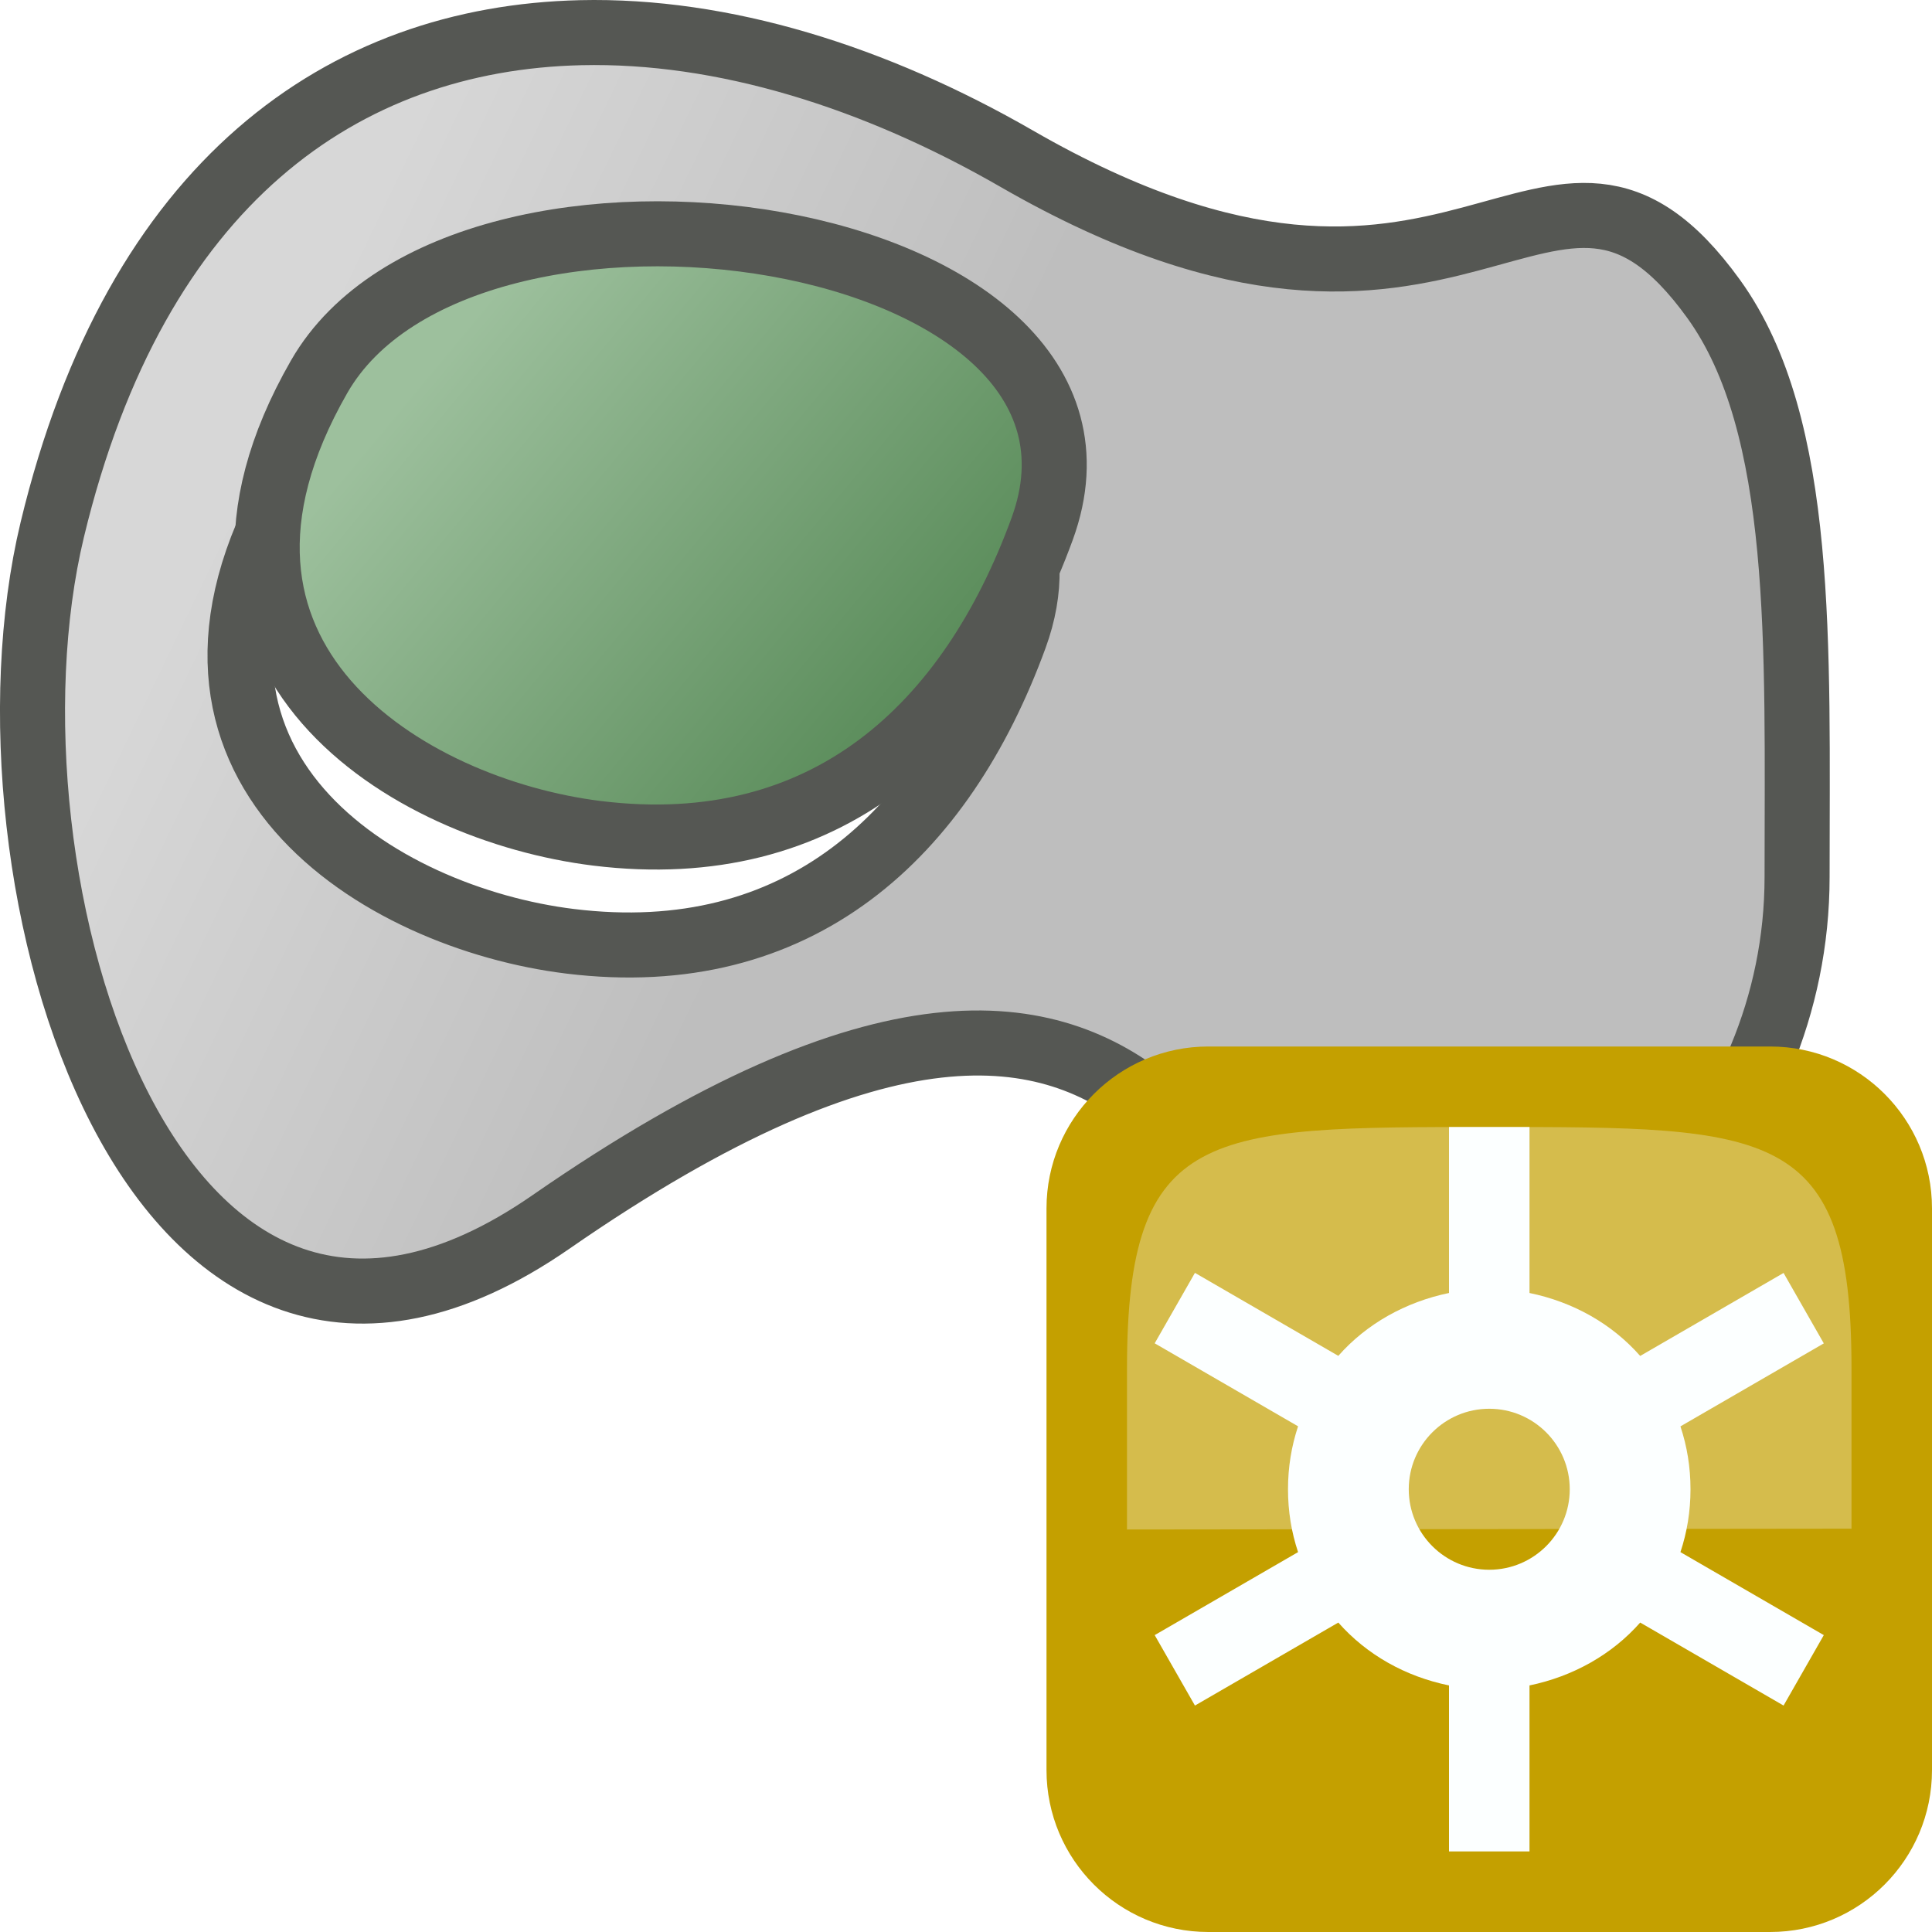
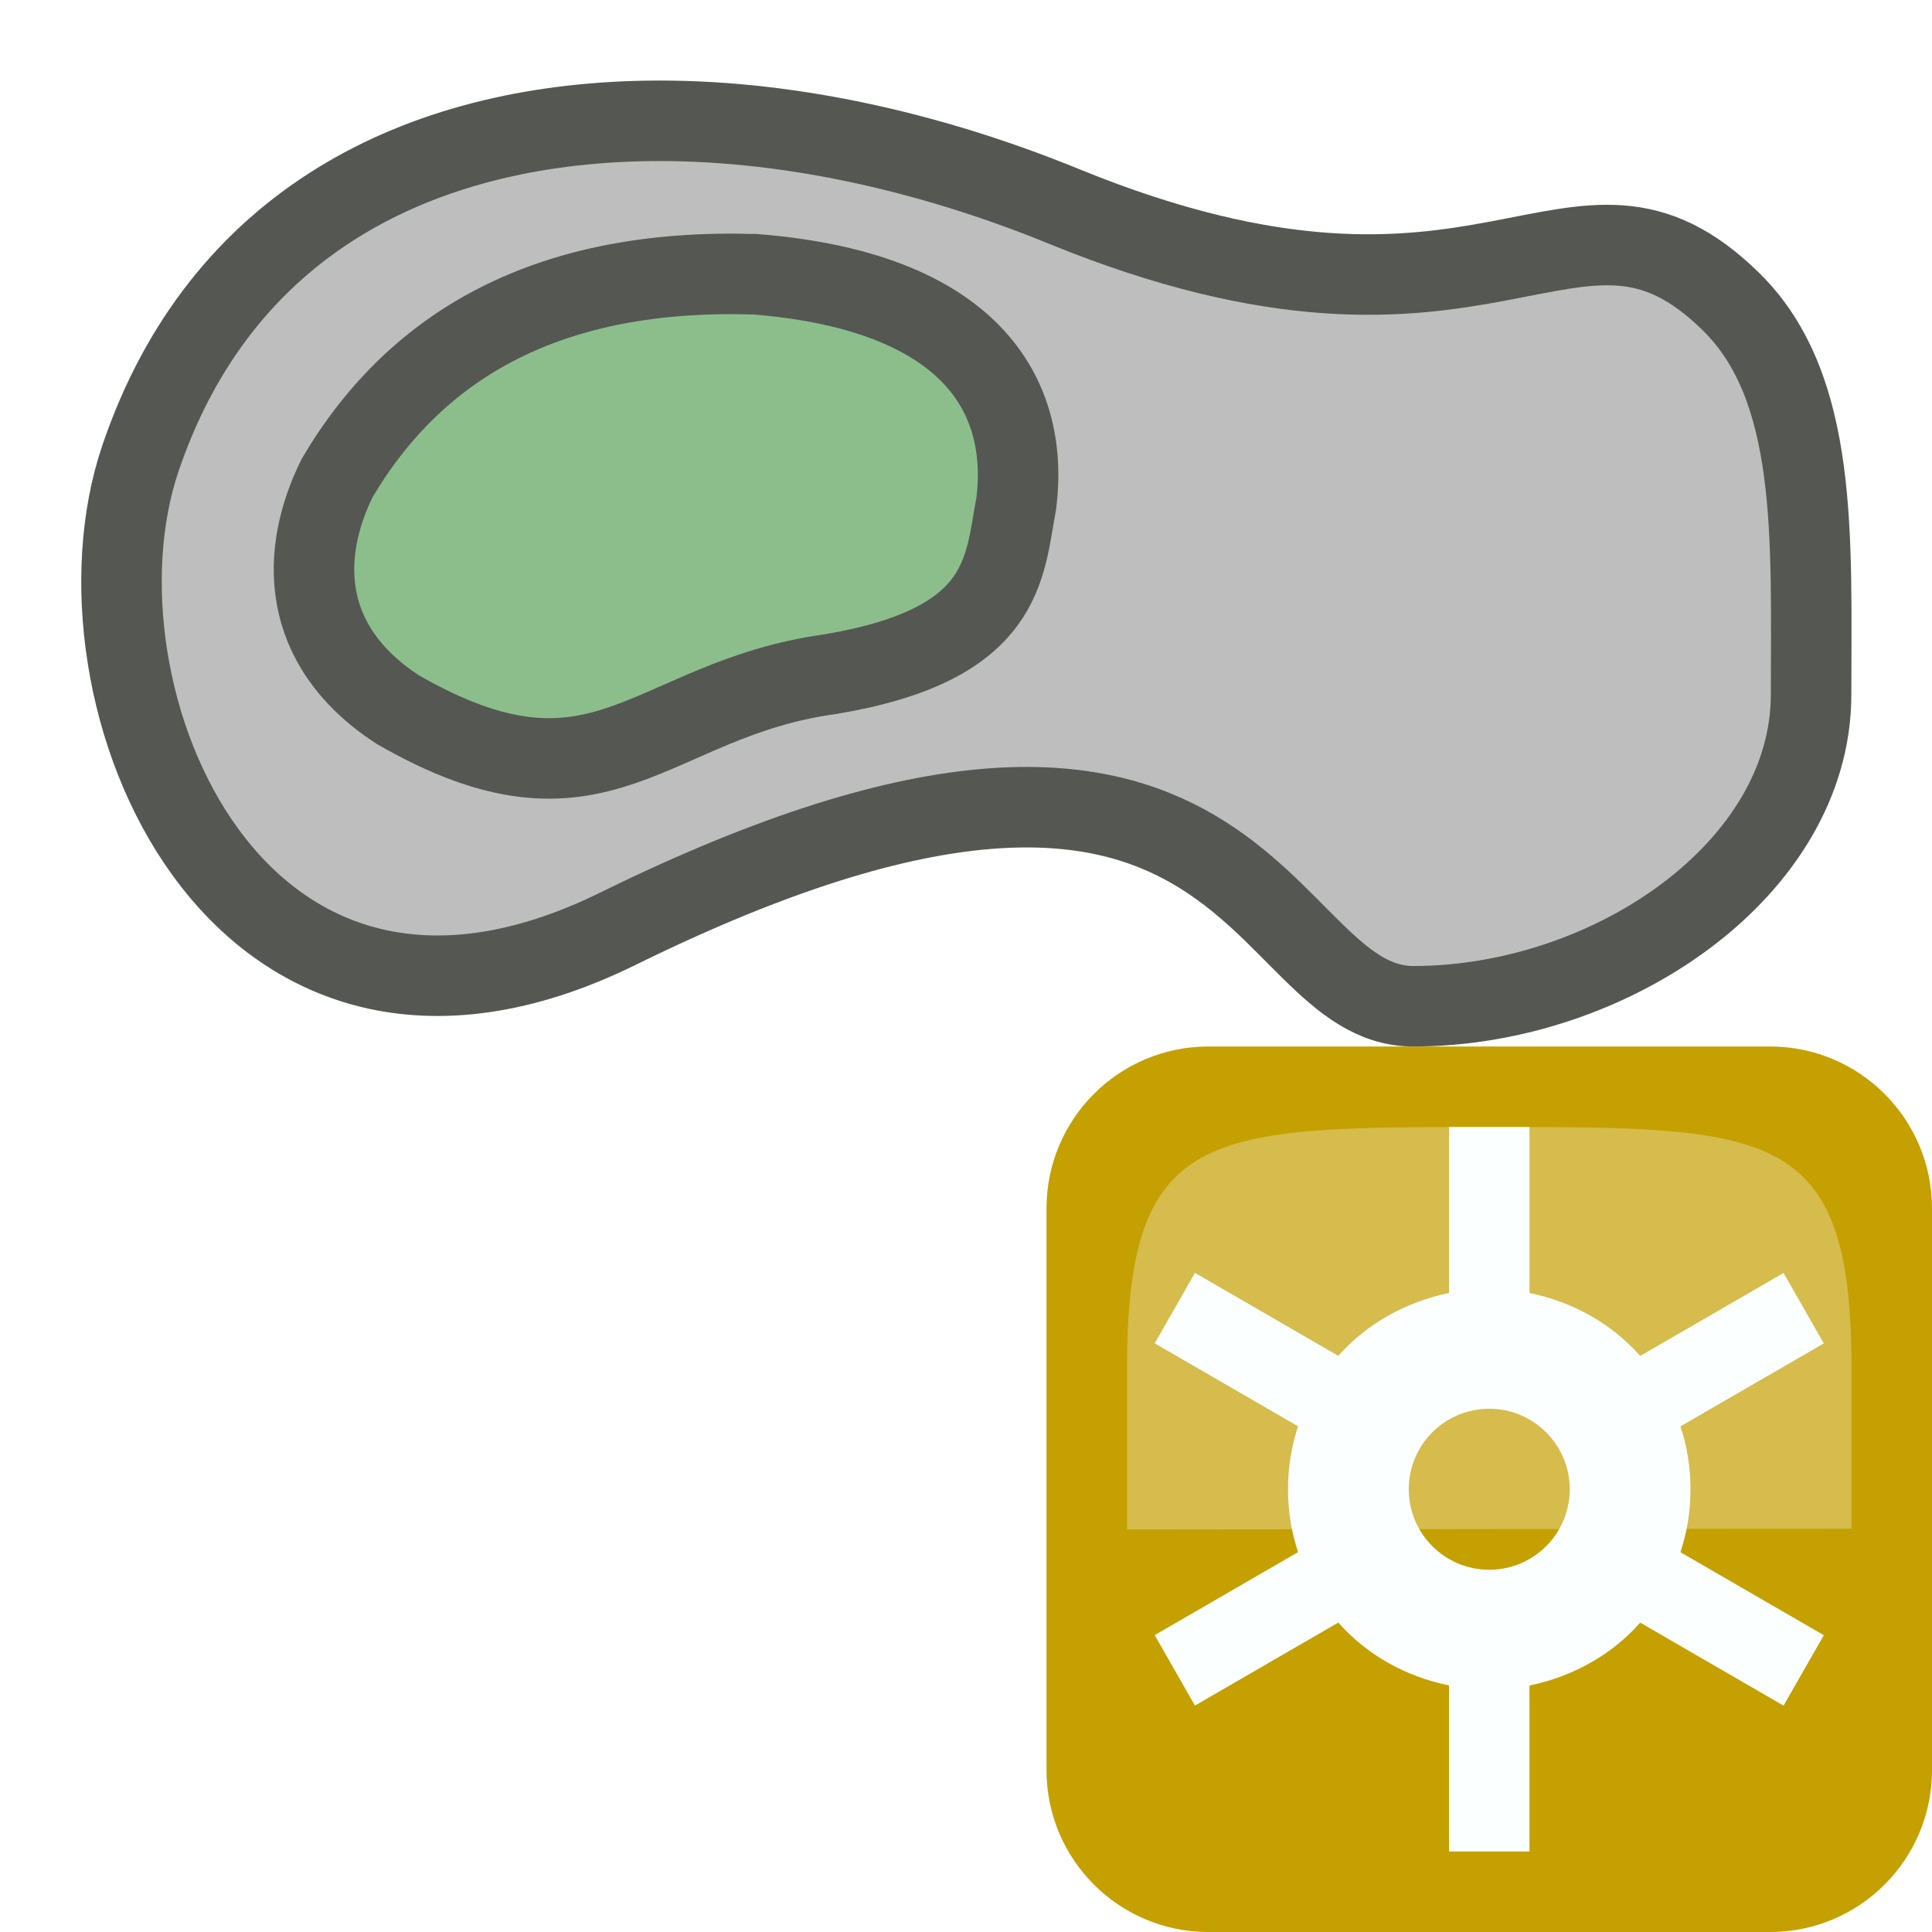
- <svg xmlns="http://www.w3.org/2000/svg" xmlns:xlink="http://www.w3.org/1999/xlink" width="24" height="24" id="svg5692" version="1.1" style="display:inline">
+ <svg xmlns="http://www.w3.org/2000/svg" xmlns:xlink="http://www.w3.org/1999/xlink" width="24" height="24" id="svg5692" version="1.1" style="display:inline" viewBox="0 0 24 24">
  <defs id="defs5694">
    <linearGradient id="linearGradient3657">
      <stop style="stop-color:#fce94f;stop-opacity:1;" offset="0" id="stop3659" />
      <stop style="stop-color:#e7ce04;stop-opacity:1;" offset="1" id="stop3661" />
    </linearGradient>
    <linearGradient id="linearGradient2877">
      <stop style="stop-color:#edd400;stop-opacity:1;" offset="0" id="stop2879" />
      <stop style="stop-color:#c2ad00;stop-opacity:1;" offset="1" id="stop2881" />
    </linearGradient>
    <linearGradient id="linearGradient4042">
      <stop style="stop-color:#f2d6a9;stop-opacity:1;" offset="0" id="stop4044" />
      <stop style="stop-color:#e9b96e;stop-opacity:1;" offset="1" id="stop4046" />
    </linearGradient>
    <linearGradient id="linearGradient2843">
      <stop style="stop-color:#eeeeec;stop-opacity:1;" offset="0" id="stop2845" />
      <stop style="stop-color:#c8c8c2;stop-opacity:1;" offset="1" id="stop2847" />
    </linearGradient>
    <linearGradient id="linearGradient2835">
      <stop style="stop-color:#ccf2a6;stop-opacity:1;" offset="0" id="stop2837" />
      <stop style="stop-color:#8ae234;stop-opacity:1;" offset="1" id="stop2839" />
    </linearGradient>
    <radialGradient xlink:href="#linearGradient4042" id="radialGradient4048" cx="0.5" cy="17.838" fx="0.5" fy="17.838" r="6.159" gradientTransform="matrix(0.8118545,0.9742254,-1.105248,0.9210397,19.80998,-0.4170292)" gradientUnits="userSpaceOnUse" />
    <radialGradient xlink:href="#linearGradient4042-2" id="radialGradient4048-2" cx="8.577" cy="3.866" fx="8.577" fy="3.866" r="6.159" gradientTransform="matrix(0.8118545,1.136596,-1.170727,0.8362331,20.06315,-1.481798)" gradientUnits="userSpaceOnUse" />
    <linearGradient id="linearGradient4042-2">
      <stop style="stop-color:#f2d6a9;stop-opacity:1;" offset="0" id="stop4044-8" />
      <stop style="stop-color:#e9b96e;stop-opacity:1;" offset="1" id="stop4046-4" />
    </linearGradient>
    <radialGradient r="6.159" fy="17.838" fx="0.5" cy="17.838" cx="0.5" gradientTransform="matrix(0.8118545,0.9742254,-1.105248,0.9210397,19.80998,-8.417029)" gradientUnits="userSpaceOnUse" id="radialGradient4067" xlink:href="#linearGradient4042-2" />
    <radialGradient xlink:href="#linearGradient4042-2" id="radialGradient4094" gradientUnits="userSpaceOnUse" gradientTransform="matrix(0.8118545,1.136596,-1.170727,0.8362331,20.06315,-1.481798)" cx="8.577" cy="3.866" fx="8.577" fy="3.866" r="6.159" />
    <radialGradient xlink:href="#linearGradient4042-2" id="radialGradient4097" gradientUnits="userSpaceOnUse" gradientTransform="matrix(0.8118545,1.136596,-1.170727,0.8362331,20.06315,-1.481798)" cx="8.577" cy="3.866" fx="8.577" fy="3.866" r="6.159" />
    <radialGradient xlink:href="#linearGradient4042-2" id="radialGradient4100" gradientUnits="userSpaceOnUse" gradientTransform="matrix(0.8118545,1.136596,-1.170727,0.8362331,20.06315,-1.481798)" cx="8.577" cy="3.866" fx="8.577" fy="3.866" r="6.159" />
    <radialGradient xlink:href="#linearGradient4042-2" id="radialGradient4103" gradientUnits="userSpaceOnUse" gradientTransform="matrix(0.8118545,1.136596,-1.170727,0.8362331,20.06315,-1.481798)" cx="8.577" cy="3.866" fx="8.577" fy="3.866" r="6.159" />
    <radialGradient xlink:href="#linearGradient4042" id="radialGradient4106" gradientUnits="userSpaceOnUse" gradientTransform="matrix(0.8118545,0.9742254,-1.105248,0.9210397,19.80998,-0.4170292)" cx="0.5" cy="17.838" fx="0.5" fy="17.838" r="6.159" />
    <radialGradient xlink:href="#linearGradient4042" id="radialGradient4109" gradientUnits="userSpaceOnUse" gradientTransform="matrix(0.8118545,0.9742254,-1.105248,0.9210397,19.80998,-0.4170292)" cx="0.5" cy="17.838" fx="0.5" fy="17.838" r="6.159" />
    <radialGradient xlink:href="#linearGradient4042" id="radialGradient4112" gradientUnits="userSpaceOnUse" gradientTransform="matrix(0.8118545,0.9742254,-1.105248,0.9210397,19.80998,-0.4170292)" cx="0.5" cy="17.838" fx="0.5" fy="17.838" r="6.159" />
    <radialGradient xlink:href="#linearGradient4042" id="radialGradient4115" gradientUnits="userSpaceOnUse" gradientTransform="matrix(0.8118545,0.9742254,-1.105248,0.9210397,19.80998,-0.4170292)" cx="0.5" cy="17.838" fx="0.5" fy="17.838" r="6.159" />
    <radialGradient xlink:href="#linearGradient4042" id="radialGradient4118" gradientUnits="userSpaceOnUse" gradientTransform="matrix(0.8118545,0.9742254,-1.105248,0.9210397,19.80998,-0.4170292)" cx="0.5" cy="17.838" fx="0.5" fy="17.838" r="6.159" />
    <linearGradient xlink:href="#linearGradient3657" id="linearGradient3663" x1="10.5" y1="10.5" x2="13.5" y2="18.5" gradientUnits="userSpaceOnUse" />
    <linearGradient xlink:href="#linearGradient3657" id="linearGradient3669" gradientUnits="userSpaceOnUse" x1="10.5" y1="10.5" x2="13.5" y2="18.5" gradientTransform="translate(0,-3)" />
    <linearGradient y2="20" x2="10" y1="20" x1="2" gradientUnits="userSpaceOnUse" id="linearGradient4708" xlink:href="#linearGradient4661" />
    <linearGradient id="linearGradient4661">
      <stop id="stop4663" offset="0" style="stop-color:#969696;stop-opacity:1;" />
      <stop id="stop4665" offset="1" style="stop-color:#969696;stop-opacity:0.266;" />
    </linearGradient>
    <linearGradient gradientUnits="userSpaceOnUse" y2="5" x2="4" y1="9" x1="10" id="linearGradient4697" xlink:href="#linearGradient4691" />
    <linearGradient id="linearGradient4691">
      <stop id="stop4693" offset="0" style="stop-color:#bebebe;stop-opacity:1;" />
      <stop id="stop4695" offset="1" style="stop-color:#d7d7d7;stop-opacity:1;" />
    </linearGradient>
-     <linearGradient y2="5" x2="4" y1="9" x1="10" gradientUnits="userSpaceOnUse" id="linearGradient9261" xlink:href="#linearGradient4691" gradientTransform="matrix(1.032317,0,0,1.431336,-0.9033613,6.259121)" />
    <linearGradient id="linearGradient4691-5">
      <stop id="stop4693-1" offset="0" style="stop-color:#5a8c5a;stop-opacity:1;" />
      <stop id="stop4695-3" offset="1" style="stop-color:#9dc09d;stop-opacity:1;" />
    </linearGradient>
    <linearGradient y2="5" x2="4" y1="9" x1="10" gradientTransform="matrix(1.494345,0,0,1.513819,-1.382545,-1.770728)" gradientUnits="userSpaceOnUse" id="linearGradient3079" xlink:href="#linearGradient4691-5" />
-     <linearGradient xlink:href="#linearGradient4691-5" id="linearGradient3099" gradientUnits="userSpaceOnUse" gradientTransform="matrix(1.032317,0,0,1.431336,13.83092,3.728843)" x1="-3.534" y1="10.216" x2="-7.549" y2="5.592" />
    <linearGradient gradientTransform="translate(0,8)" y2="21" x2="23" y1="15" x1="23" gradientUnits="userSpaceOnUse" id="linearGradient5188" xlink:href="#linearGradient4137" />
    <linearGradient id="linearGradient4137">
      <stop id="stop4139" offset="0" style="stop-color:#555753;stop-opacity:1;" />
      <stop id="stop4141" offset="1" style="stop-color:#555753;stop-opacity:0;" />
    </linearGradient>
-     <linearGradient y2="21" x2="23" y1="15" x1="23" gradientTransform="translate(-33,0)" gradientUnits="userSpaceOnUse" id="linearGradient3111" xlink:href="#linearGradient4137" />
-     <linearGradient xlink:href="#linearGradient4137" id="linearGradient3226" gradientUnits="userSpaceOnUse" gradientTransform="translate(-33,0)" x1="23" y1="15" x2="23" y2="21" />
+     <linearGradient y2="21" x2="23" y1="15" x1="23" gradientTransform="translate(-33)" gradientUnits="userSpaceOnUse" id="linearGradient3111" xlink:href="#linearGradient4137" />
+     <linearGradient xlink:href="#linearGradient4137" id="linearGradient3226" gradientUnits="userSpaceOnUse" gradientTransform="translate(-33)" x1="23" y1="15" x2="23" y2="21" />
+     <radialGradient gradientUnits="userSpaceOnUse" gradientTransform="matrix(0.8118545,0.9742254,-1.105248,0.9210397,19.80998,-0.4170292)" r="6.159" fy="17.838" fx="0.5" cy="17.838" cx="0.5" id="radialGradient4048-0" xlink:href="#linearGradient4042" />
+     <radialGradient gradientUnits="userSpaceOnUse" gradientTransform="matrix(0.8118545,1.136596,-1.170727,0.8362331,20.06315,-1.481798)" r="6.159" fy="3.866" fx="8.577" cy="3.866" cx="8.577" id="radialGradient4048-2-7" xlink:href="#linearGradient4042" />
+     <radialGradient xlink:href="#linearGradient4042" id="radialGradient4067-7" gradientUnits="userSpaceOnUse" gradientTransform="matrix(0.8118545,0.9742254,-1.105248,0.9210397,19.80998,-8.417029)" cx="0.5" cy="17.838" fx="0.5" fy="17.838" r="6.159" />
+     <radialGradient r="6.159" fy="3.866" fx="8.577" cy="3.866" cx="8.577" gradientTransform="matrix(0.8118545,1.136596,-1.170727,0.8362331,20.06315,-1.481798)" gradientUnits="userSpaceOnUse" id="radialGradient4094-1" xlink:href="#linearGradient4042" />
+     <radialGradient r="6.159" fy="3.866" fx="8.577" cy="3.866" cx="8.577" gradientTransform="matrix(0.8118545,1.136596,-1.170727,0.8362331,20.06315,-1.481798)" gradientUnits="userSpaceOnUse" id="radialGradient4097-5" xlink:href="#linearGradient4042" />
+     <radialGradient r="6.159" fy="3.866" fx="8.577" cy="3.866" cx="8.577" gradientTransform="matrix(0.8118545,1.136596,-1.170727,0.8362331,20.06315,-1.481798)" gradientUnits="userSpaceOnUse" id="radialGradient4100-6" xlink:href="#linearGradient4042" />
+     <radialGradient r="6.159" fy="3.866" fx="8.577" cy="3.866" cx="8.577" gradientTransform="matrix(0.8118545,1.136596,-1.170727,0.8362331,20.06315,-1.481798)" gradientUnits="userSpaceOnUse" id="radialGradient4103-6" xlink:href="#linearGradient4042" />
+     <radialGradient r="6.159" fy="17.838" fx="0.5" cy="17.838" cx="0.5" gradientTransform="matrix(0.8118545,0.9742254,-1.105248,0.9210397,19.80998,-0.4170292)" gradientUnits="userSpaceOnUse" id="radialGradient4106-7" xlink:href="#linearGradient4042" />
+     <radialGradient r="6.159" fy="17.838" fx="0.5" cy="17.838" cx="0.5" gradientTransform="matrix(0.8118545,0.9742254,-1.105248,0.9210397,19.80998,-0.4170292)" gradientUnits="userSpaceOnUse" id="radialGradient4109-2" xlink:href="#linearGradient4042" />
+     <radialGradient r="6.159" fy="17.838" fx="0.5" cy="17.838" cx="0.5" gradientTransform="matrix(0.8118545,0.9742254,-1.105248,0.9210397,19.80998,-0.4170292)" gradientUnits="userSpaceOnUse" id="radialGradient4112-4" xlink:href="#linearGradient4042" />
+     <radialGradient r="6.159" fy="17.838" fx="0.5" cy="17.838" cx="0.5" gradientTransform="matrix(0.8118545,0.9742254,-1.105248,0.9210397,19.80998,-0.4170292)" gradientUnits="userSpaceOnUse" id="radialGradient4115-3" xlink:href="#linearGradient4042" />
+     <radialGradient r="6.159" fy="17.838" fx="0.5" cy="17.838" cx="0.5" gradientTransform="matrix(0.8118545,0.9742254,-1.105248,0.9210397,19.80998,-0.4170292)" gradientUnits="userSpaceOnUse" id="radialGradient4118-9" xlink:href="#linearGradient4042" />
+     <linearGradient gradientUnits="userSpaceOnUse" y2="18.5" x2="13.5" y1="10.5" x1="10.5" id="linearGradient4510" xlink:href="#linearGradient3657" />
+     <linearGradient gradientTransform="translate(0,-3)" y2="18.5" x2="13.5" y1="10.5" x1="10.5" gradientUnits="userSpaceOnUse" id="linearGradient4512" xlink:href="#linearGradient3657" />
+     <linearGradient xlink:href="#linearGradient4691-5" id="linearGradient4527" gradientUnits="userSpaceOnUse" gradientTransform="matrix(1.494345,0,0,1.513819,-1.382545,-1.770728)" x1="10" y1="9" x2="4" y2="5" />
+     <linearGradient xlink:href="#linearGradient4137" id="linearGradient4529" gradientUnits="userSpaceOnUse" gradientTransform="translate(-33)" x1="23" y1="15" x2="23" y2="21" />
+     <linearGradient y2="21" x2="23" y1="15" x1="23" gradientTransform="translate(-33)" gradientUnits="userSpaceOnUse" id="linearGradient4531" xlink:href="#linearGradient4137" />
+     <radialGradient xlink:href="#linearGradient4042" id="radialGradient4048-9" cx="0.5" cy="17.838" fx="0.5" fy="17.838" r="6.159" gradientTransform="matrix(0.8118545,0.9742254,-1.105248,0.9210397,19.80998,-0.4170292)" gradientUnits="userSpaceOnUse" />
+     <radialGradient xlink:href="#linearGradient4042" id="radialGradient4048-2-2" cx="8.577" cy="3.866" fx="8.577" fy="3.866" r="6.159" gradientTransform="matrix(0.8118545,1.136596,-1.170727,0.8362331,20.06315,-1.481798)" gradientUnits="userSpaceOnUse" />
+     <radialGradient r="6.159" fy="17.838" fx="0.5" cy="17.838" cx="0.5" gradientTransform="matrix(0.8118545,0.9742254,-1.105248,0.9210397,19.80998,-8.417029)" gradientUnits="userSpaceOnUse" id="radialGradient4067-8" xlink:href="#linearGradient4042" />
+     <radialGradient xlink:href="#linearGradient4042" id="radialGradient4094-7" gradientUnits="userSpaceOnUse" gradientTransform="matrix(0.8118545,1.136596,-1.170727,0.8362331,20.06315,-1.481798)" cx="8.577" cy="3.866" fx="8.577" fy="3.866" r="6.159" />
+     <radialGradient xlink:href="#linearGradient4042" id="radialGradient4097-9" gradientUnits="userSpaceOnUse" gradientTransform="matrix(0.8118545,1.136596,-1.170727,0.8362331,20.06315,-1.481798)" cx="8.577" cy="3.866" fx="8.577" fy="3.866" r="6.159" />
+     <radialGradient xlink:href="#linearGradient4042" id="radialGradient4100-7" gradientUnits="userSpaceOnUse" gradientTransform="matrix(0.8118545,1.136596,-1.170727,0.8362331,20.06315,-1.481798)" cx="8.577" cy="3.866" fx="8.577" fy="3.866" r="6.159" />
+     <radialGradient xlink:href="#linearGradient4042" id="radialGradient4103-1" gradientUnits="userSpaceOnUse" gradientTransform="matrix(0.8118545,1.136596,-1.170727,0.8362331,20.06315,-1.481798)" cx="8.577" cy="3.866" fx="8.577" fy="3.866" r="6.159" />
+     <radialGradient xlink:href="#linearGradient4042" id="radialGradient4106-9" gradientUnits="userSpaceOnUse" gradientTransform="matrix(0.8118545,0.9742254,-1.105248,0.9210397,19.80998,-0.4170292)" cx="0.5" cy="17.838" fx="0.5" fy="17.838" r="6.159" />
+     <radialGradient xlink:href="#linearGradient4042" id="radialGradient4109-6" gradientUnits="userSpaceOnUse" gradientTransform="matrix(0.8118545,0.9742254,-1.105248,0.9210397,19.80998,-0.4170292)" cx="0.5" cy="17.838" fx="0.5" fy="17.838" r="6.159" />
+     <radialGradient xlink:href="#linearGradient4042" id="radialGradient4112-1" gradientUnits="userSpaceOnUse" gradientTransform="matrix(0.8118545,0.9742254,-1.105248,0.9210397,19.80998,-0.4170292)" cx="0.5" cy="17.838" fx="0.5" fy="17.838" r="6.159" />
+     <radialGradient xlink:href="#linearGradient4042" id="radialGradient4115-1" gradientUnits="userSpaceOnUse" gradientTransform="matrix(0.8118545,0.9742254,-1.105248,0.9210397,19.80998,-0.4170292)" cx="0.5" cy="17.838" fx="0.5" fy="17.838" r="6.159" />
+     <radialGradient xlink:href="#linearGradient4042" id="radialGradient4118-4" gradientUnits="userSpaceOnUse" gradientTransform="matrix(0.8118545,0.9742254,-1.105248,0.9210397,19.80998,-0.4170292)" cx="0.5" cy="17.838" fx="0.5" fy="17.838" r="6.159" />
+     <linearGradient xlink:href="#linearGradient3657" id="linearGradient4388" x1="10.5" y1="10.5" x2="13.5" y2="18.5" gradientUnits="userSpaceOnUse" />
+     <linearGradient xlink:href="#linearGradient3657" id="linearGradient4390" gradientUnits="userSpaceOnUse" x1="10.5" y1="10.5" x2="13.5" y2="18.5" gradientTransform="translate(0,-3)" />
+     <linearGradient y2="5" x2="4" y1="9" x1="10" gradientTransform="matrix(1.494345,0,0,1.513819,-1.382545,-1.770728)" gradientUnits="userSpaceOnUse" id="linearGradient4406" xlink:href="#linearGradient4691-5" />
+     <linearGradient y2="21" x2="23" y1="15" x1="23" gradientTransform="translate(-33,0)" gradientUnits="userSpaceOnUse" id="linearGradient4409" xlink:href="#linearGradient4137" />
+     <linearGradient xlink:href="#linearGradient4137" id="linearGradient4411" gradientUnits="userSpaceOnUse" gradientTransform="translate(-33,0)" x1="23" y1="15" x2="23" y2="21" />
+     <radialGradient gradientUnits="userSpaceOnUse" gradientTransform="matrix(0.8118545,0.9742254,-1.105248,0.9210397,19.80998,-0.4170292)" r="6.159" fy="17.838" fx="0.5" cy="17.838" cx="0.5" id="radialGradient4048-04" xlink:href="#linearGradient4042" />
+     <radialGradient gradientUnits="userSpaceOnUse" gradientTransform="matrix(0.8118545,1.136596,-1.170727,0.8362331,20.06315,-1.481798)" r="6.159" fy="3.866" fx="8.577" cy="3.866" cx="8.577" id="radialGradient4048-2-21" xlink:href="#linearGradient4042" />
+     <radialGradient xlink:href="#linearGradient4042" id="radialGradient4067-9" gradientUnits="userSpaceOnUse" gradientTransform="matrix(0.8118545,0.9742254,-1.105248,0.9210397,19.80998,-8.417029)" cx="0.5" cy="17.838" fx="0.5" fy="17.838" r="6.159" />
+     <radialGradient r="6.159" fy="3.866" fx="8.577" cy="3.866" cx="8.577" gradientTransform="matrix(0.8118545,1.136596,-1.170727,0.8362331,20.06315,-1.481798)" gradientUnits="userSpaceOnUse" id="radialGradient4094-9" xlink:href="#linearGradient4042" />
+     <radialGradient r="6.159" fy="3.866" fx="8.577" cy="3.866" cx="8.577" gradientTransform="matrix(0.8118545,1.136596,-1.170727,0.8362331,20.06315,-1.481798)" gradientUnits="userSpaceOnUse" id="radialGradient4097-8" xlink:href="#linearGradient4042" />
+     <radialGradient r="6.159" fy="3.866" fx="8.577" cy="3.866" cx="8.577" gradientTransform="matrix(0.8118545,1.136596,-1.170727,0.8362331,20.06315,-1.481798)" gradientUnits="userSpaceOnUse" id="radialGradient4100-62" xlink:href="#linearGradient4042" />
+     <radialGradient r="6.159" fy="3.866" fx="8.577" cy="3.866" cx="8.577" gradientTransform="matrix(0.8118545,1.136596,-1.170727,0.8362331,20.06315,-1.481798)" gradientUnits="userSpaceOnUse" id="radialGradient4103-7" xlink:href="#linearGradient4042" />
+     <radialGradient r="6.159" fy="17.838" fx="0.5" cy="17.838" cx="0.5" gradientTransform="matrix(0.8118545,0.9742254,-1.105248,0.9210397,19.80998,-0.4170292)" gradientUnits="userSpaceOnUse" id="radialGradient4106-3" xlink:href="#linearGradient4042" />
+     <radialGradient r="6.159" fy="17.838" fx="0.5" cy="17.838" cx="0.5" gradientTransform="matrix(0.8118545,0.9742254,-1.105248,0.9210397,19.80998,-0.4170292)" gradientUnits="userSpaceOnUse" id="radialGradient4109-63" xlink:href="#linearGradient4042" />
+     <radialGradient r="6.159" fy="17.838" fx="0.5" cy="17.838" cx="0.5" gradientTransform="matrix(0.8118545,0.9742254,-1.105248,0.9210397,19.80998,-0.4170292)" gradientUnits="userSpaceOnUse" id="radialGradient4112-6" xlink:href="#linearGradient4042" />
+     <radialGradient r="6.159" fy="17.838" fx="0.5" cy="17.838" cx="0.5" gradientTransform="matrix(0.8118545,0.9742254,-1.105248,0.9210397,19.80998,-0.4170292)" gradientUnits="userSpaceOnUse" id="radialGradient4115-8" xlink:href="#linearGradient4042" />
+     <radialGradient r="6.159" fy="17.838" fx="0.5" cy="17.838" cx="0.5" gradientTransform="matrix(0.8118545,0.9742254,-1.105248,0.9210397,19.80998,-0.4170292)" gradientUnits="userSpaceOnUse" id="radialGradient4118-7" xlink:href="#linearGradient4042" />
+     <linearGradient gradientUnits="userSpaceOnUse" y2="18.5" x2="13.5" y1="10.5" x1="10.5" id="linearGradient4611" xlink:href="#linearGradient3657" />
+     <linearGradient gradientTransform="translate(0,-3)" y2="18.5" x2="13.5" y1="10.5" x1="10.5" gradientUnits="userSpaceOnUse" id="linearGradient4613" xlink:href="#linearGradient3657" />
+     <linearGradient xlink:href="#linearGradient4691-5" id="linearGradient4628" gradientUnits="userSpaceOnUse" gradientTransform="matrix(1.494345,0,0,1.513819,-1.382545,-1.770728)" x1="10" y1="9" x2="4" y2="5" />
+     <linearGradient xlink:href="#linearGradient4137" id="linearGradient4630" gradientUnits="userSpaceOnUse" gradientTransform="translate(-33)" x1="23" y1="15" x2="23" y2="21" />
+     <linearGradient y2="21" x2="23" y1="15" x1="23" gradientTransform="translate(-33)" gradientUnits="userSpaceOnUse" id="linearGradient4632" xlink:href="#linearGradient4137" />
+     <radialGradient xlink:href="#linearGradient4042" id="radialGradient4048-9-5" cx="0.5" cy="17.838" fx="0.5" fy="17.838" r="6.159" gradientTransform="matrix(0.8118545,0.9742254,-1.105248,0.9210397,19.80998,-0.4170292)" gradientUnits="userSpaceOnUse" />
+     <radialGradient xlink:href="#linearGradient4042" id="radialGradient4048-2-2-0" cx="8.577" cy="3.866" fx="8.577" fy="3.866" r="6.159" gradientTransform="matrix(0.8118545,1.136596,-1.170727,0.8362331,20.06315,-1.481798)" gradientUnits="userSpaceOnUse" />
+     <radialGradient r="6.159" fy="17.838" fx="0.5" cy="17.838" cx="0.5" gradientTransform="matrix(0.8118545,0.9742254,-1.105248,0.9210397,19.80998,-8.417029)" gradientUnits="userSpaceOnUse" id="radialGradient4067-8-1" xlink:href="#linearGradient4042" />
+     <radialGradient xlink:href="#linearGradient4042" id="radialGradient4094-7-5" gradientUnits="userSpaceOnUse" gradientTransform="matrix(0.8118545,1.136596,-1.170727,0.8362331,20.06315,-1.481798)" cx="8.577" cy="3.866" fx="8.577" fy="3.866" r="6.159" />
+     <radialGradient xlink:href="#linearGradient4042" id="radialGradient4097-9-1" gradientUnits="userSpaceOnUse" gradientTransform="matrix(0.8118545,1.136596,-1.170727,0.8362331,20.06315,-1.481798)" cx="8.577" cy="3.866" fx="8.577" fy="3.866" r="6.159" />
+     <radialGradient xlink:href="#linearGradient4042" id="radialGradient4100-7-6" gradientUnits="userSpaceOnUse" gradientTransform="matrix(0.8118545,1.136596,-1.170727,0.8362331,20.06315,-1.481798)" cx="8.577" cy="3.866" fx="8.577" fy="3.866" r="6.159" />
+     <radialGradient xlink:href="#linearGradient4042" id="radialGradient4103-1-0" gradientUnits="userSpaceOnUse" gradientTransform="matrix(0.8118545,1.136596,-1.170727,0.8362331,20.06315,-1.481798)" cx="8.577" cy="3.866" fx="8.577" fy="3.866" r="6.159" />
+     <radialGradient xlink:href="#linearGradient4042" id="radialGradient4106-9-8" gradientUnits="userSpaceOnUse" gradientTransform="matrix(0.8118545,0.9742254,-1.105248,0.9210397,19.80998,-0.4170292)" cx="0.5" cy="17.838" fx="0.5" fy="17.838" r="6.159" />
+     <radialGradient xlink:href="#linearGradient4042" id="radialGradient4109-6-3" gradientUnits="userSpaceOnUse" gradientTransform="matrix(0.8118545,0.9742254,-1.105248,0.9210397,19.80998,-0.4170292)" cx="0.5" cy="17.838" fx="0.5" fy="17.838" r="6.159" />
+     <radialGradient xlink:href="#linearGradient4042" id="radialGradient4112-1-2" gradientUnits="userSpaceOnUse" gradientTransform="matrix(0.8118545,0.9742254,-1.105248,0.9210397,19.80998,-0.4170292)" cx="0.5" cy="17.838" fx="0.5" fy="17.838" r="6.159" />
+     <radialGradient xlink:href="#linearGradient4042" id="radialGradient4115-1-3" gradientUnits="userSpaceOnUse" gradientTransform="matrix(0.8118545,0.9742254,-1.105248,0.9210397,19.80998,-0.4170292)" cx="0.5" cy="17.838" fx="0.5" fy="17.838" r="6.159" />
+     <radialGradient xlink:href="#linearGradient4042" id="radialGradient4118-4-9" gradientUnits="userSpaceOnUse" gradientTransform="matrix(0.8118545,0.9742254,-1.105248,0.9210397,19.80998,-0.4170292)" cx="0.5" cy="17.838" fx="0.5" fy="17.838" r="6.159" />
+     <linearGradient xlink:href="#linearGradient3657" id="linearGradient4668" x1="10.5" y1="10.5" x2="13.5" y2="18.5" gradientUnits="userSpaceOnUse" />
+     <linearGradient xlink:href="#linearGradient3657" id="linearGradient4670" gradientUnits="userSpaceOnUse" x1="10.5" y1="10.5" x2="13.5" y2="18.5" gradientTransform="translate(0,-3)" />
+     <linearGradient y2="5" x2="4" y1="9" x1="10" gradientTransform="matrix(1.494345,0,0,1.513819,-1.382545,-1.770728)" gradientUnits="userSpaceOnUse" id="linearGradient4685" xlink:href="#linearGradient4691-5" />
+     <linearGradient y2="21" x2="23" y1="15" x1="23" gradientTransform="translate(-33,0)" gradientUnits="userSpaceOnUse" id="linearGradient4687" xlink:href="#linearGradient4137" />
+     <linearGradient xlink:href="#linearGradient4137" id="linearGradient4689" gradientUnits="userSpaceOnUse" gradientTransform="translate(-33,0)" x1="23" y1="15" x2="23" y2="21" />
  </defs>
  <g id="layer4" style="display:inline" transform="translate(0,-8)">
-     <path style="fill:url(#linearGradient9261);fill-opacity:1;fill-rule:evenodd;stroke:#555753;stroke-width:0.808;stroke-linecap:round;stroke-linejoin:round;stroke-miterlimit:4;stroke-opacity:1;stroke-dasharray:none;display:inline;enable-background:new" d="m 7.212,8.406 c -2.943,0.069 -5.522,1.848 -6.563,6.175 -1.032,4.294 1.223,12.045 6.196,8.598 8.259,-5.725 8.254,1.418 10.319,1.418 2.547,0 5.16,-2.502 5.16,-5.703 0,-2.863 0.101,-5.604 -1.036,-7.18 C 19.223,8.853 18.182,13.169 12.631,9.972 10.862,8.953 8.978,8.365 7.212,8.406 z m 0.41,3.841 c 2.827,-0.069 5.85,1.3 4.987,3.664 -0.901,2.467 -2.69,4.13 -5.527,3.782 -2.351,-0.288 -5.466,-2.168 -3.454,-5.673 0.673,-1.172 2.298,-1.731 3.994,-1.773 z" id="path3112" />
-     <path id="path3097" d="M 12.946,14.57 C 12.045,17.036 10.256,18.7 7.419,18.352 5.068,18.063 1.954,16.184 3.965,12.679 5.759,9.554 14.328,10.788 12.946,14.57 z" style="color:#000000;fill:url(#linearGradient3099);fill-opacity:1;fill-rule:evenodd;stroke:#555753;stroke-width:0.808;stroke-linecap:round;stroke-linejoin:round;stroke-miterlimit:4;stroke-opacity:1;stroke-dasharray:none;stroke-dashoffset:0;marker:none;visibility:visible;display:inline;overflow:visible;enable-background:new" />
+     <path id="path3097" d="M 13,14 C 12.099,16.467 10.31,18.13 7.473,17.782 5.122,17.494 2.008,15.614 4.019,12.109 5.813,8.984 14.382,10.218 13,14 Z" style="color:#000000;display:inline;overflow:visible;visibility:visible;fill:#8cbe8c;fill-opacity:1;fill-rule:evenodd;stroke:#555753;stroke-width:0.808;stroke-linecap:round;stroke-linejoin:round;stroke-miterlimit:4;stroke-dasharray:none;stroke-dashoffset:0;stroke-opacity:1;marker:none;enable-background:new" />
    <g id="g3221" transform="translate(33,8)">
-       <rect ry="2.011" y="13" x="-20" height="11" width="11" id="rect2730" style="fill:#c4a000;fill-opacity:1;stroke:url(#linearGradient3226);stroke-width:0;stroke-linejoin:round;stroke-miterlimit:4;stroke-opacity:1;stroke-dasharray:none;display:inline;enable-background:new" rx="2.011" />
-       <path style="fill:#fcffff;fill-opacity:1;fill-rule:nonzero;stroke:#008000;stroke-width:0;stroke-linecap:round;stroke-linejoin:round;stroke-miterlimit:4;stroke-opacity:1;stroke-dashoffset:7;display:inline;enable-background:new" d="m -15,14 0,2.062 c -0.538,0.111 -1.025,0.383 -1.375,0.781 l -1.781,-1.031 -0.5,0.875 1.781,1.031 C -16.957,17.966 -17,18.225 -17,18.5 c 0,0.275 0.043,0.534 0.125,0.781 l -1.781,1.031 0.5,0.875 1.781,-1.031 c 0.353,0.4 0.833,0.67 1.375,0.781 l 0,2.062 1,0 0,-2.062 c 0.538,-0.111 1.025,-0.383 1.375,-0.781 l 1.781,1.031 0.5,-0.875 -1.781,-1.031 C -12.043,19.034 -12,18.775 -12,18.5 c 0,-0.275 -0.043,-0.534 -0.125,-0.781 l 1.781,-1.031 -0.5,-0.875 -1.781,1.031 C -12.978,16.443 -13.458,16.174 -14,16.062 L -14,14 l -1,0 z m 0.5,3.5 c 0.552,0 1,0.448 1,1 0,0.552 -0.448,1 -1,1 -0.552,0 -1,-0.448 -1,-1 0,-0.552 0.448,-1 1,-1 z" id="rect3812" />
-       <path id="path4133" d="m -19,19 9,-0.01 c 0,0 0,0 0,-2 C -10,14 -11,14 -14.5,14 c -3.5,0 -4.5,0 -4.5,3 0,2 0,2 0,2 z" style="opacity:0.3;fill:#fcffff;fill-rule:evenodd;stroke:none;display:inline;enable-background:new" />
+       <rect ry="2.011" y="13" x="-20" height="11" width="11" id="rect2730" style="display:inline;fill:#c4a000;fill-opacity:1;stroke:url(#linearGradient3226);stroke-width:0;stroke-linejoin:round;stroke-miterlimit:4;stroke-dasharray:none;stroke-opacity:1;enable-background:new" rx="2.011" />
+       <path style="display:inline;fill:#fcffff;fill-opacity:1;fill-rule:nonzero;stroke:#008000;stroke-width:0;stroke-linecap:round;stroke-linejoin:round;stroke-miterlimit:4;stroke-dashoffset:7;stroke-opacity:1;enable-background:new" d="m -15,14 v 2.062 c -0.538,0.111 -1.025,0.383 -1.375,0.781 l -1.781,-1.031 -0.5,0.875 1.781,1.031 C -16.957,17.966 -17,18.225 -17,18.5 c 0,0.275 0.043,0.534 0.125,0.781 l -1.781,1.031 0.5,0.875 1.781,-1.031 c 0.353,0.4 0.833,0.67 1.375,0.781 V 23 h 1 v -2.062 c 0.538,-0.111 1.025,-0.383 1.375,-0.781 l 1.781,1.031 0.5,-0.875 -1.781,-1.031 C -12.043,19.034 -12,18.775 -12,18.5 c 0,-0.275 -0.043,-0.534 -0.125,-0.781 l 1.781,-1.031 -0.5,-0.875 -1.781,1.031 C -12.978,16.443 -13.458,16.174 -14,16.062 V 14 Z m 0.5,3.5 c 0.552,0 1,0.448 1,1 0,0.552 -0.448,1 -1,1 -0.552,0 -1,-0.448 -1,-1 0,-0.552 0.448,-1 1,-1 z" id="rect3812" />
+       <path id="path4133" d="m -19,19 9,-0.01 c 0,0 0,0 0,-2 C -10,14 -11,14 -14.5,14 c -3.5,0 -4.5,0 -4.5,3 0,2 0,2 0,2 z" style="display:inline;opacity:0.3;fill:#fcffff;fill-rule:evenodd;stroke:none;enable-background:new" />
    </g>
+     <path style="display:inline;fill:#bebebe;fill-opacity:1;fill-rule:evenodd;stroke:#555753;stroke-width:1;stroke-linecap:round;stroke-linejoin:round;stroke-miterlimit:4;stroke-dasharray:none;stroke-opacity:1;enable-background:new" d="M 8.027,9.502 C 5.209,9.549 2.74,10.756 1.744,13.695 0.756,16.612 2.915,21.879 7.676,19.537 15.584,15.648 15.58,20.5 17.557,20.5 c 2.439,0 4.941,-1.699 4.941,-3.873 0,-1.945 0.096,-3.806 -0.992,-4.877 C 19.529,9.805 18.532,12.736 13.217,10.564 11.523,9.872 9.718,9.474 8.027,9.502 Z m 1.344,1.904 C 12.043,11.616 12.792,12.897 12.625,14.25 c -0.153,0.801 -0.112,1.757 -2.312,2.125 -2.267,0.312 -2.842,1.898 -5.375,0.438 -1.234,-0.807 -1.203,-1.959 -0.75,-2.875 1.002,-1.698 2.673,-2.608 5.184,-2.531 z" id="path3112-6" />
  </g>
</svg>
